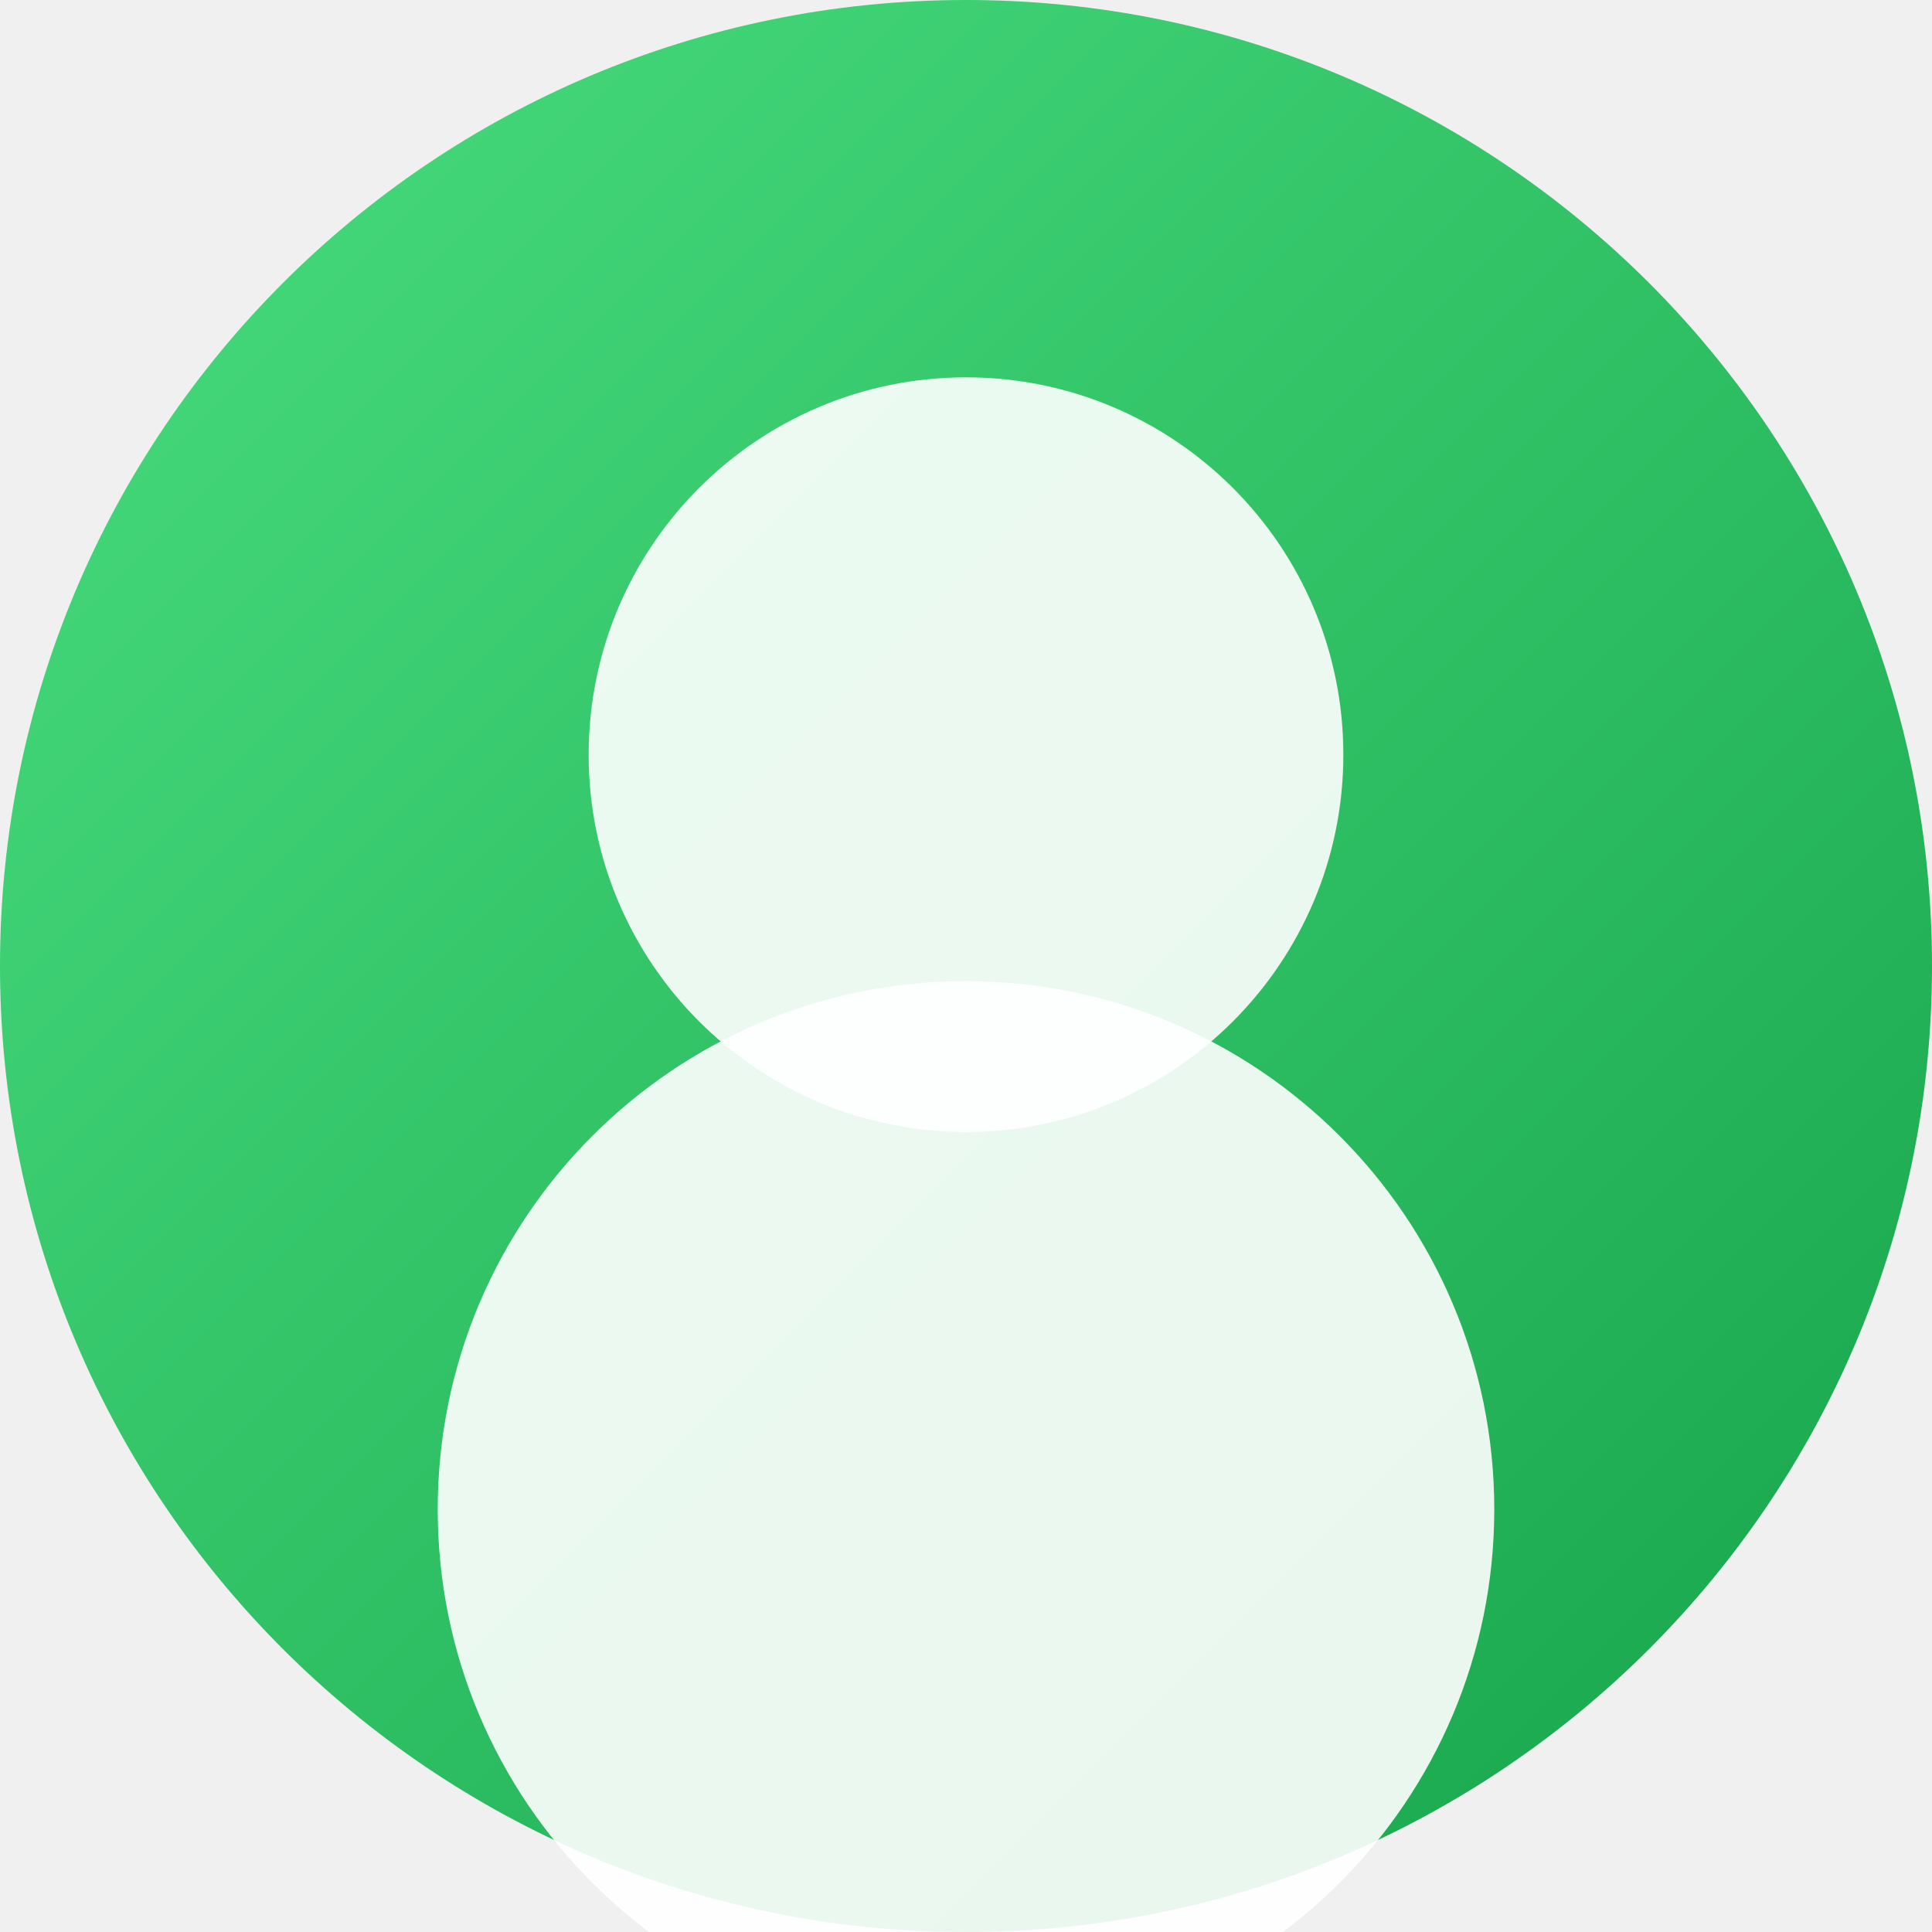
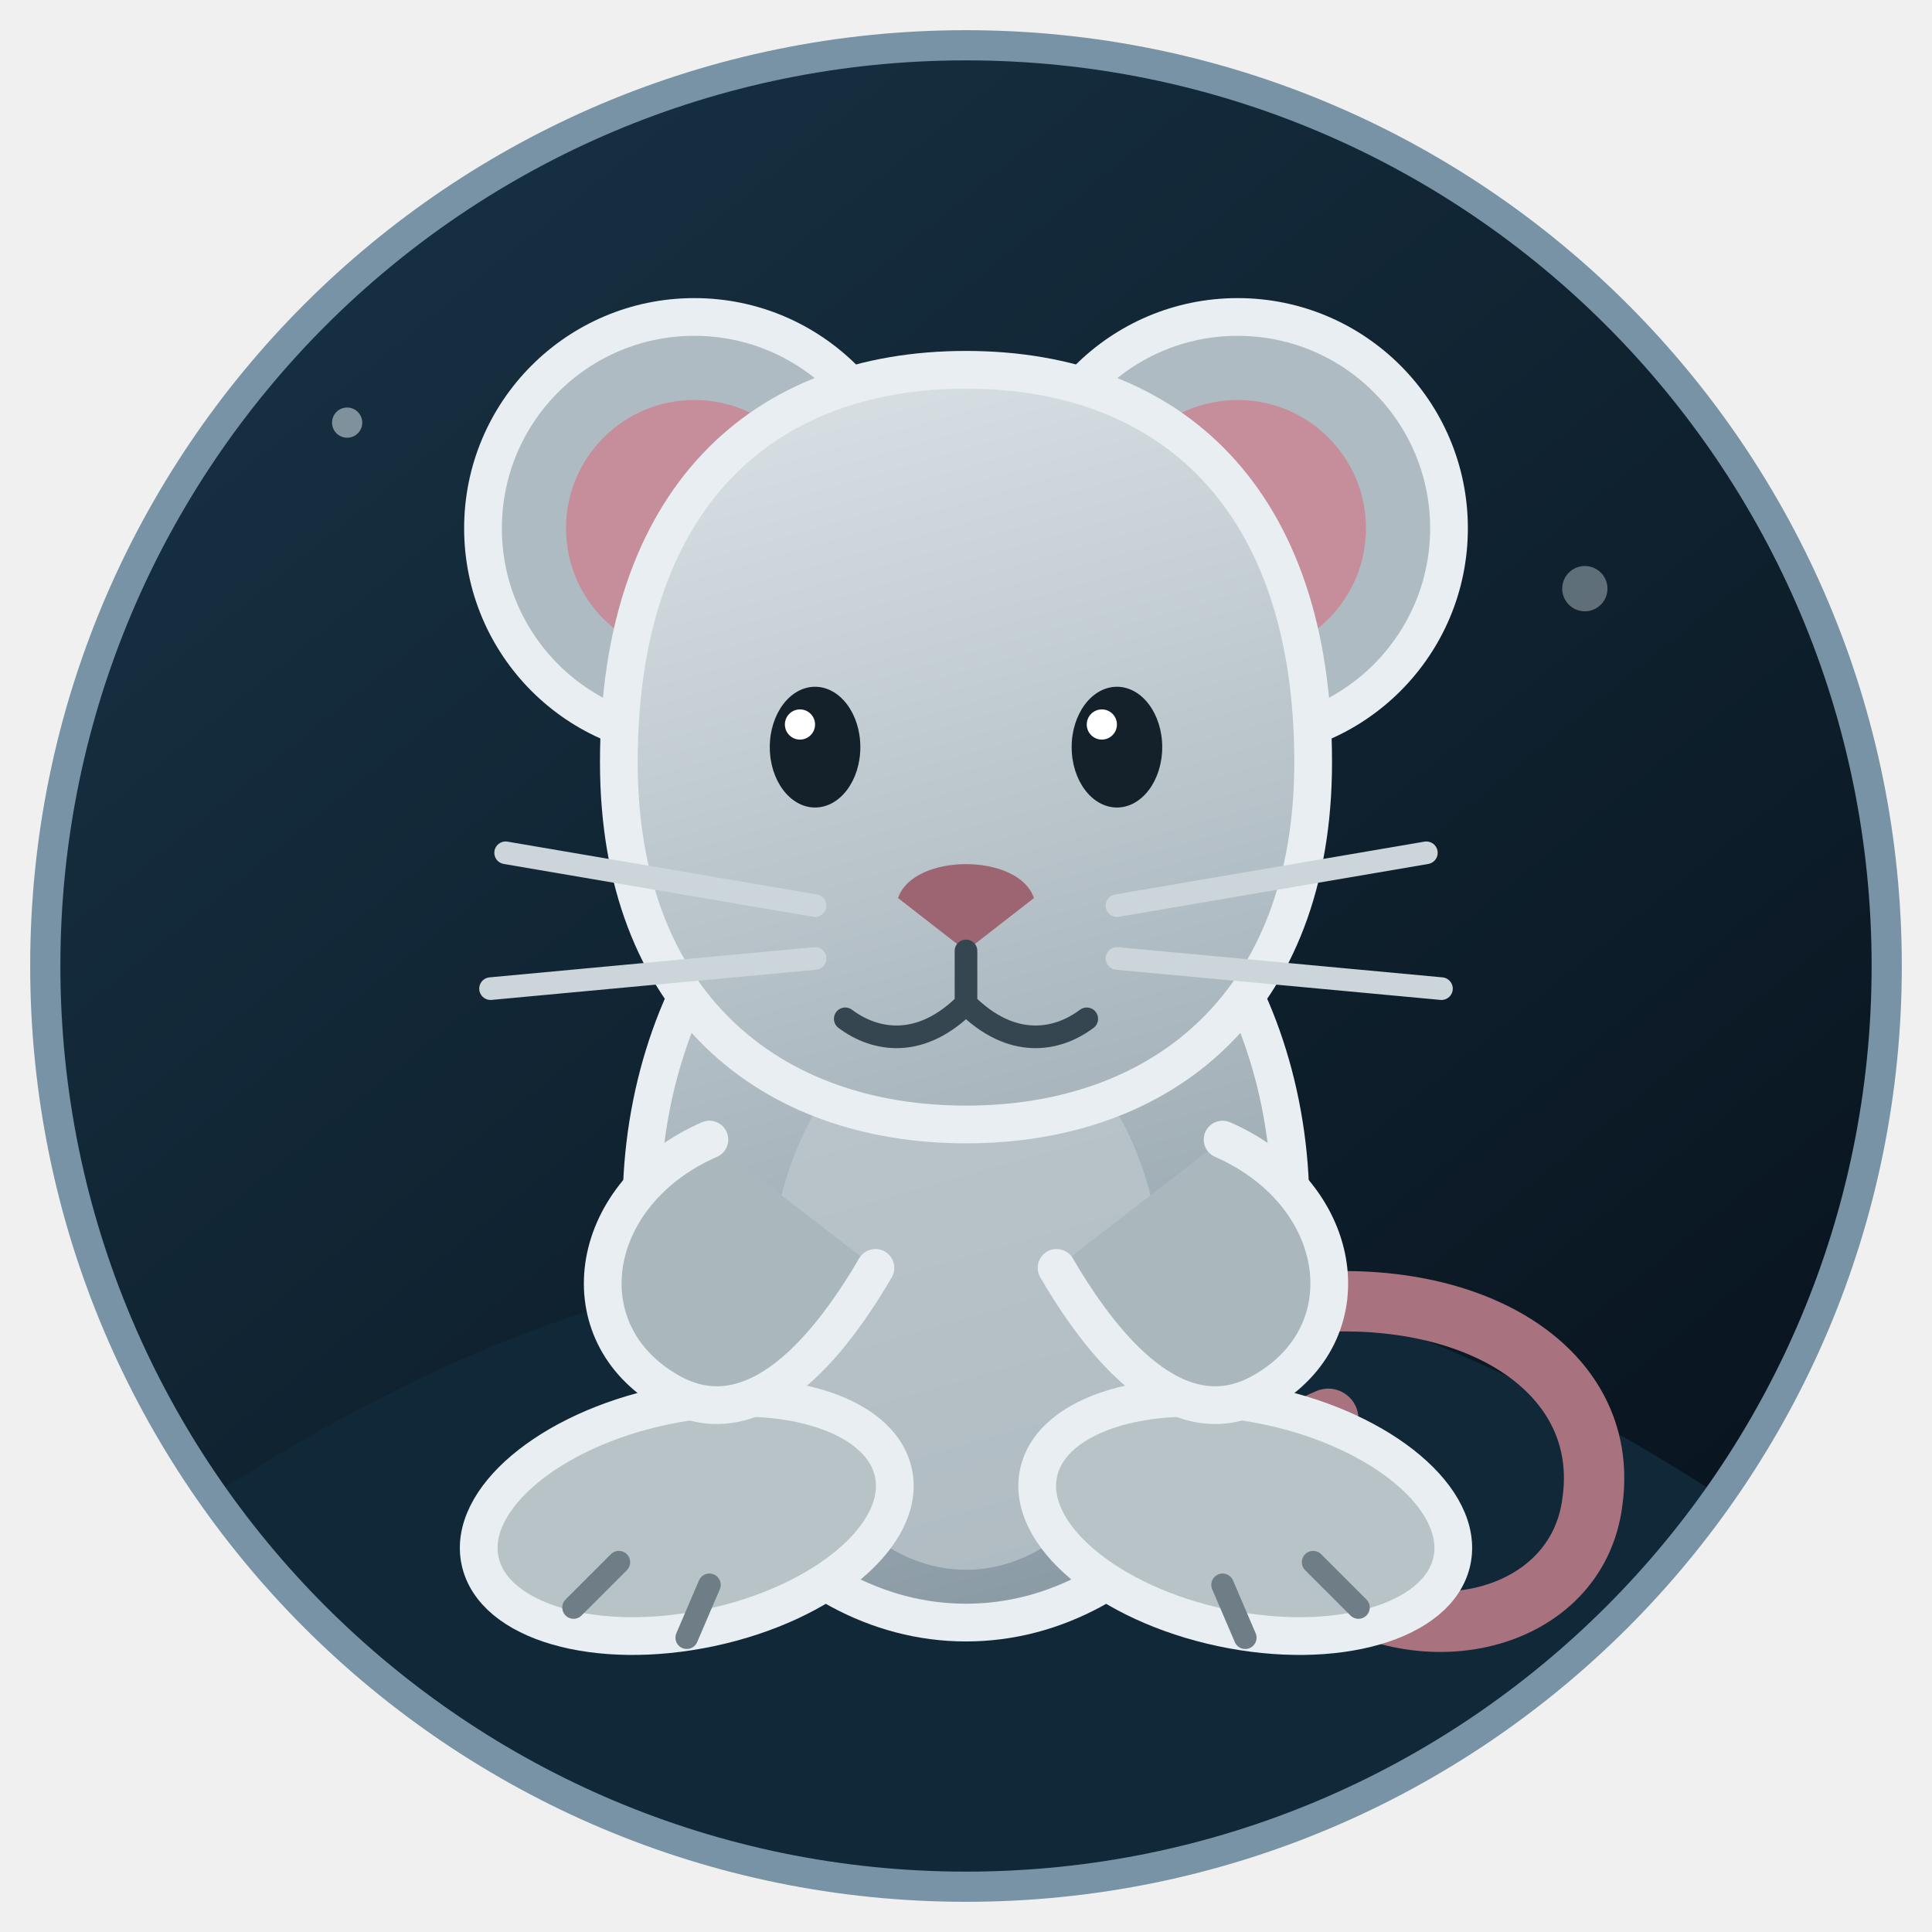
- <svg xmlns="http://www.w3.org/2000/svg" width="256" height="256" viewBox="0 0 256 256">
+ <svg xmlns="http://www.w3.org/2000/svg" width="256" height="256" viewBox="0 0 256 256" fill="none">
  <defs>
-     <linearGradient id="grad1" x1="0%" y1="0%" x2="100%" y2="100%">
-       <stop offset="0%" style="stop-color:#4ade80;stop-opacity:1" />
-       <stop offset="100%" style="stop-color:#16a34a;stop-opacity:1" />
+     <linearGradient id="background" x1="40" y1="20" x2="216" y2="236" gradientUnits="userSpaceOnUse">
+       <stop stop-color="#173143" />
+       <stop offset="1" stop-color="#08131D" />
    </linearGradient>
+     <linearGradient id="fur" x1="103" y1="48" x2="150" y2="213" gradientUnits="userSpaceOnUse">
+       <stop stop-color="#D9E1E5" />
+       <stop offset="1" stop-color="#8999A3" />
+     </linearGradient>
+     <clipPath id="frame">
+       <circle cx="128" cy="128" r="122" />
+     </clipPath>
  </defs>
-   <circle cx="128" cy="128" r="128" fill="url(#grad1)" />
-   <circle cx="128" cy="100" r="50" fill="white" opacity="0.9" />
-   <circle cx="128" cy="200" r="70" fill="white" opacity="0.9" />
+   <circle cx="128" cy="128" r="122" fill="url(#background)" />
+   <g clip-path="url(#frame)">
+     <circle cx="46" cy="56" r="2" fill="#D7E3E9" opacity=".55" />
+     <circle cx="210" cy="78" r="3" fill="#D7E3E9" opacity=".4" />
+     <path d="M18 205C58 177 91 166 128 166C165 166 198 177 238 205V256H18V205Z" fill="#102838" />
+     <path d="M157 176C187 166 214 178 211 199C209 215 188 220 174 209C166 203 166 192 176 188" stroke="#A8737F" stroke-width="8" stroke-linecap="round" />
+     <ellipse cx="128" cy="160" rx="43" ry="55" fill="url(#fur)" stroke="#E8EEF1" stroke-width="5" />
+     <ellipse cx="128" cy="171" rx="26" ry="37" fill="#BFC9CE" opacity=".7" />
+     <ellipse cx="91" cy="201" rx="28" ry="15" transform="rotate(-12 91 201)" fill="#B8C3C8" stroke="#E8EEF1" stroke-width="5" />
+     <ellipse cx="165" cy="201" rx="28" ry="15" transform="rotate(12 165 201)" fill="#B8C3C8" stroke="#E8EEF1" stroke-width="5" />
+     <path d="M94 151C78 158 75 176 88 184C99 191 109 180 116 168" fill="#AAB7BD" stroke="#E8EEF1" stroke-width="5" stroke-linecap="round" />
+     <path d="M162 151C178 158 181 176 168 184C157 191 147 180 140 168" fill="#AAB7BD" stroke="#E8EEF1" stroke-width="5" stroke-linecap="round" />
+     <circle cx="92" cy="70" r="28" fill="#AEBBC2" stroke="#E8EEF1" stroke-width="5" />
+     <circle cx="164" cy="70" r="28" fill="#AEBBC2" stroke="#E8EEF1" stroke-width="5" />
+     <circle cx="92" cy="70" r="17" fill="#C68E9B" />
+     <circle cx="164" cy="70" r="17" fill="#C68E9B" />
+     <path d="M82 101C82 66 101 49 128 49C155 49 174 66 174 101C174 133 154 149 128 149C102 149 82 133 82 101Z" fill="url(#fur)" stroke="#E8EEF1" stroke-width="5" />
+     <ellipse cx="108" cy="99" rx="6" ry="8" fill="#14212A" />
+     <ellipse cx="148" cy="99" rx="6" ry="8" fill="#14212A" />
+     <circle cx="106" cy="96" r="2" fill="white" />
+     <circle cx="146" cy="96" r="2" fill="white" />
+     <path d="M119 119L128 126L137 119C135 113 121 113 119 119Z" fill="#9D6572" />
+     <path d="M128 126V133M128 133C122 139 116 138 112 135M128 133C134 139 140 138 144 135" stroke="#354651" stroke-width="3" stroke-linecap="round" />
+     <path d="M108 120L67 113M108 127L65 131M148 120L189 113M148 127L191 131" stroke="#CBD5DA" stroke-width="3" stroke-linecap="round" />
+     <path d="M82 207L76 213M94 210L91 217M162 210L165 217M174 207L180 213" stroke="#6F7E86" stroke-width="3" stroke-linecap="round" />
+   </g>
+   <circle cx="128" cy="128" r="122" stroke="#7893A5" stroke-width="4" />
</svg>
